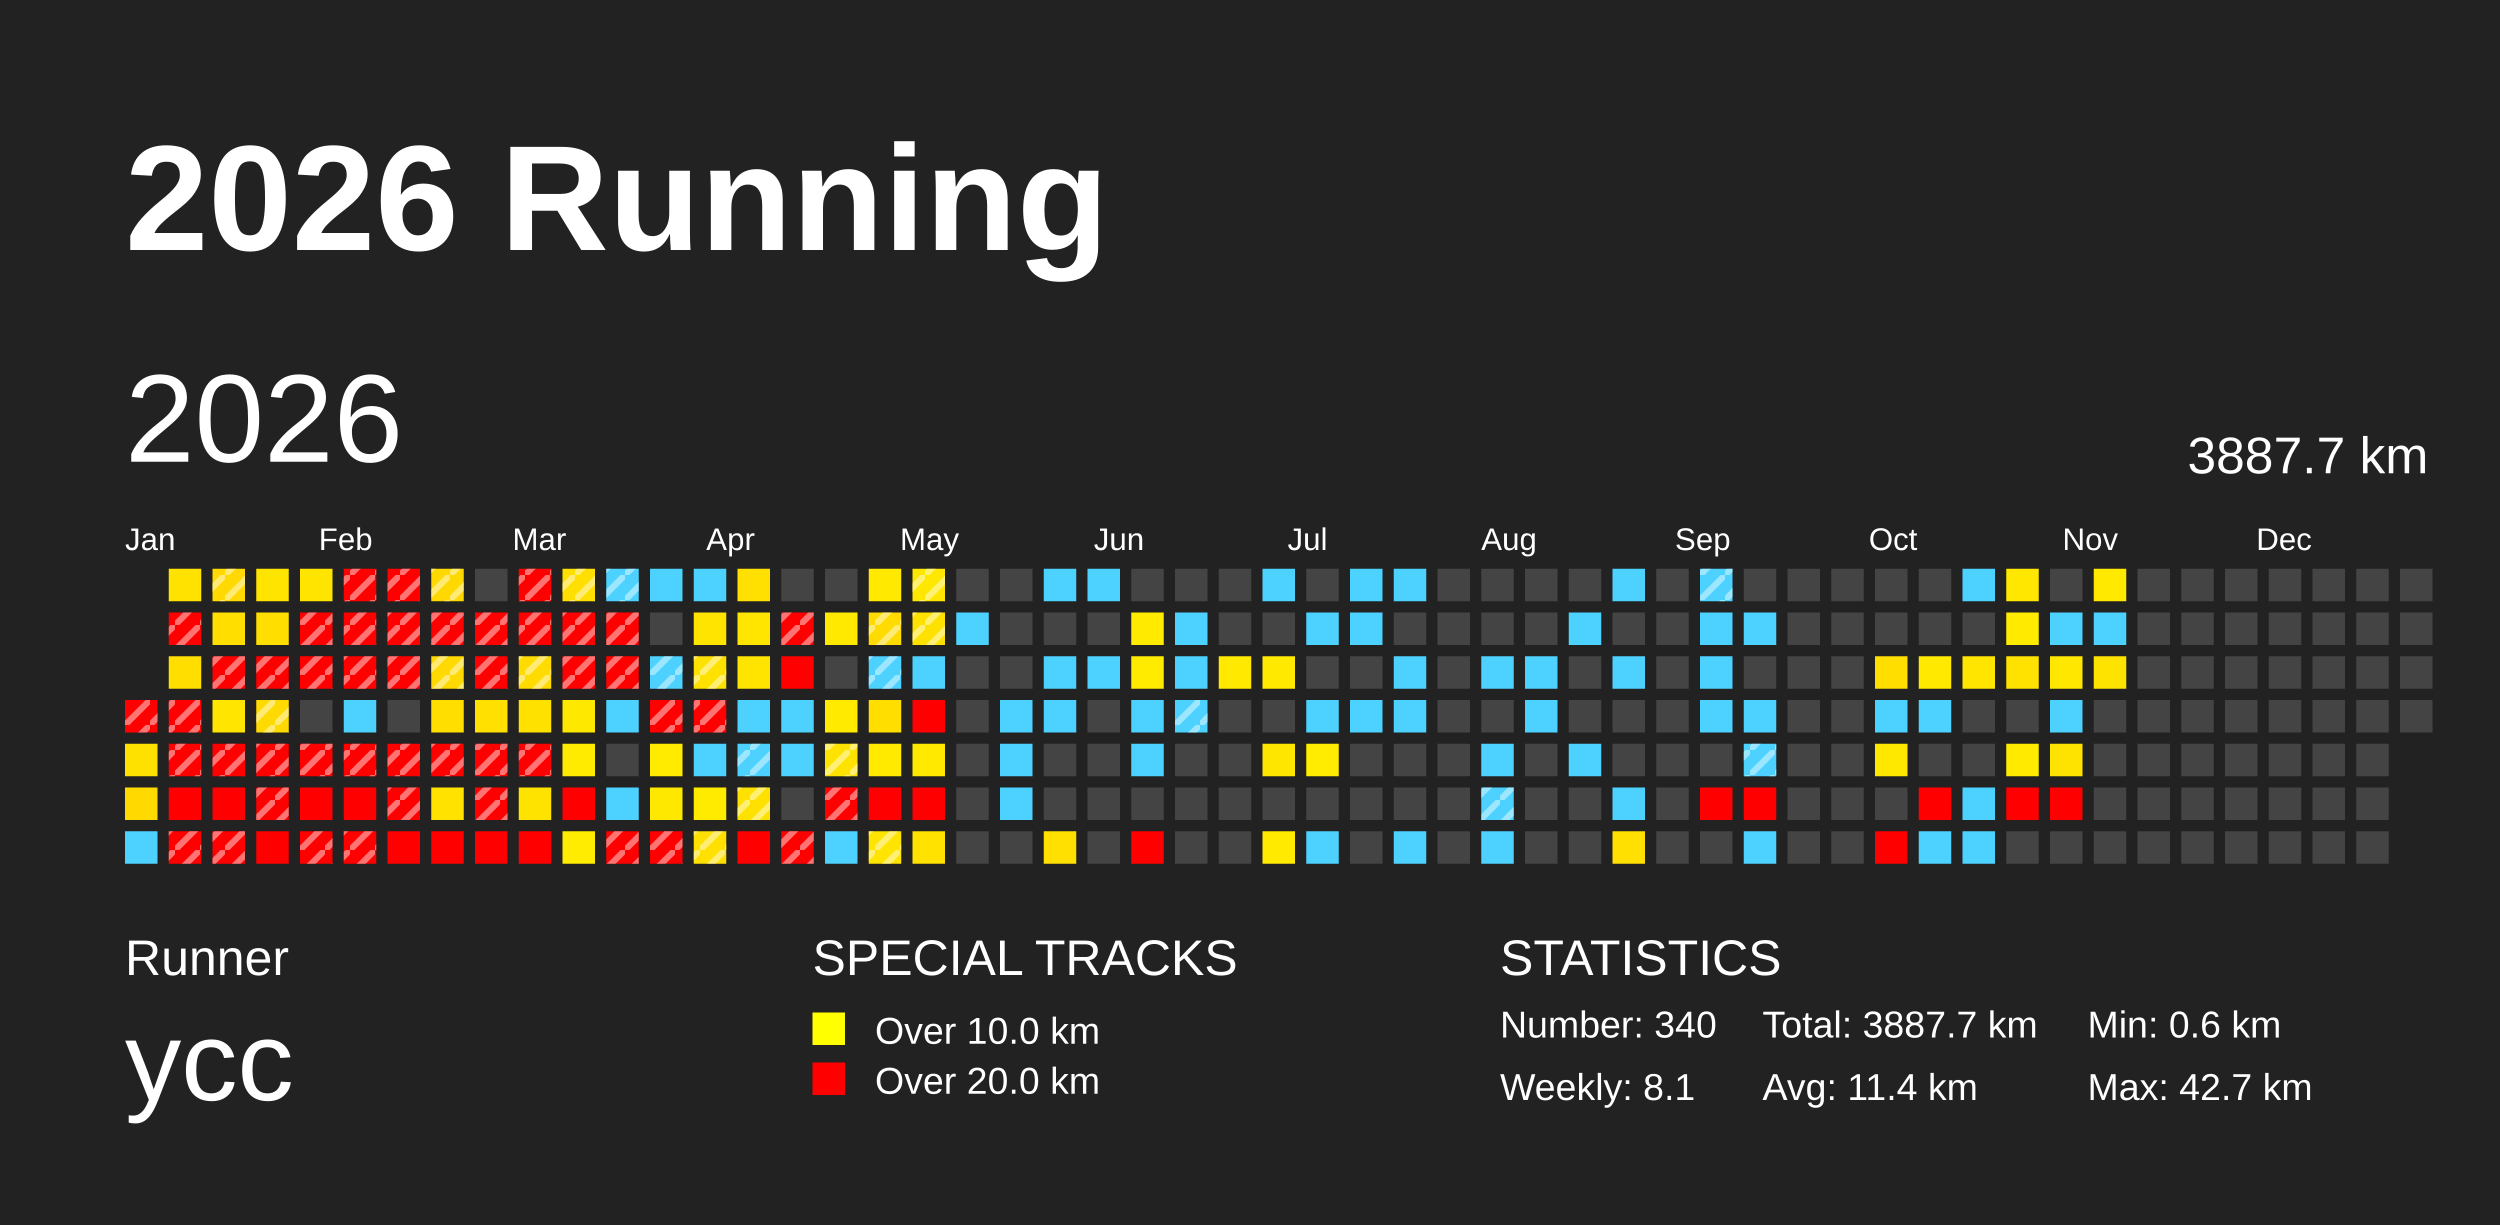
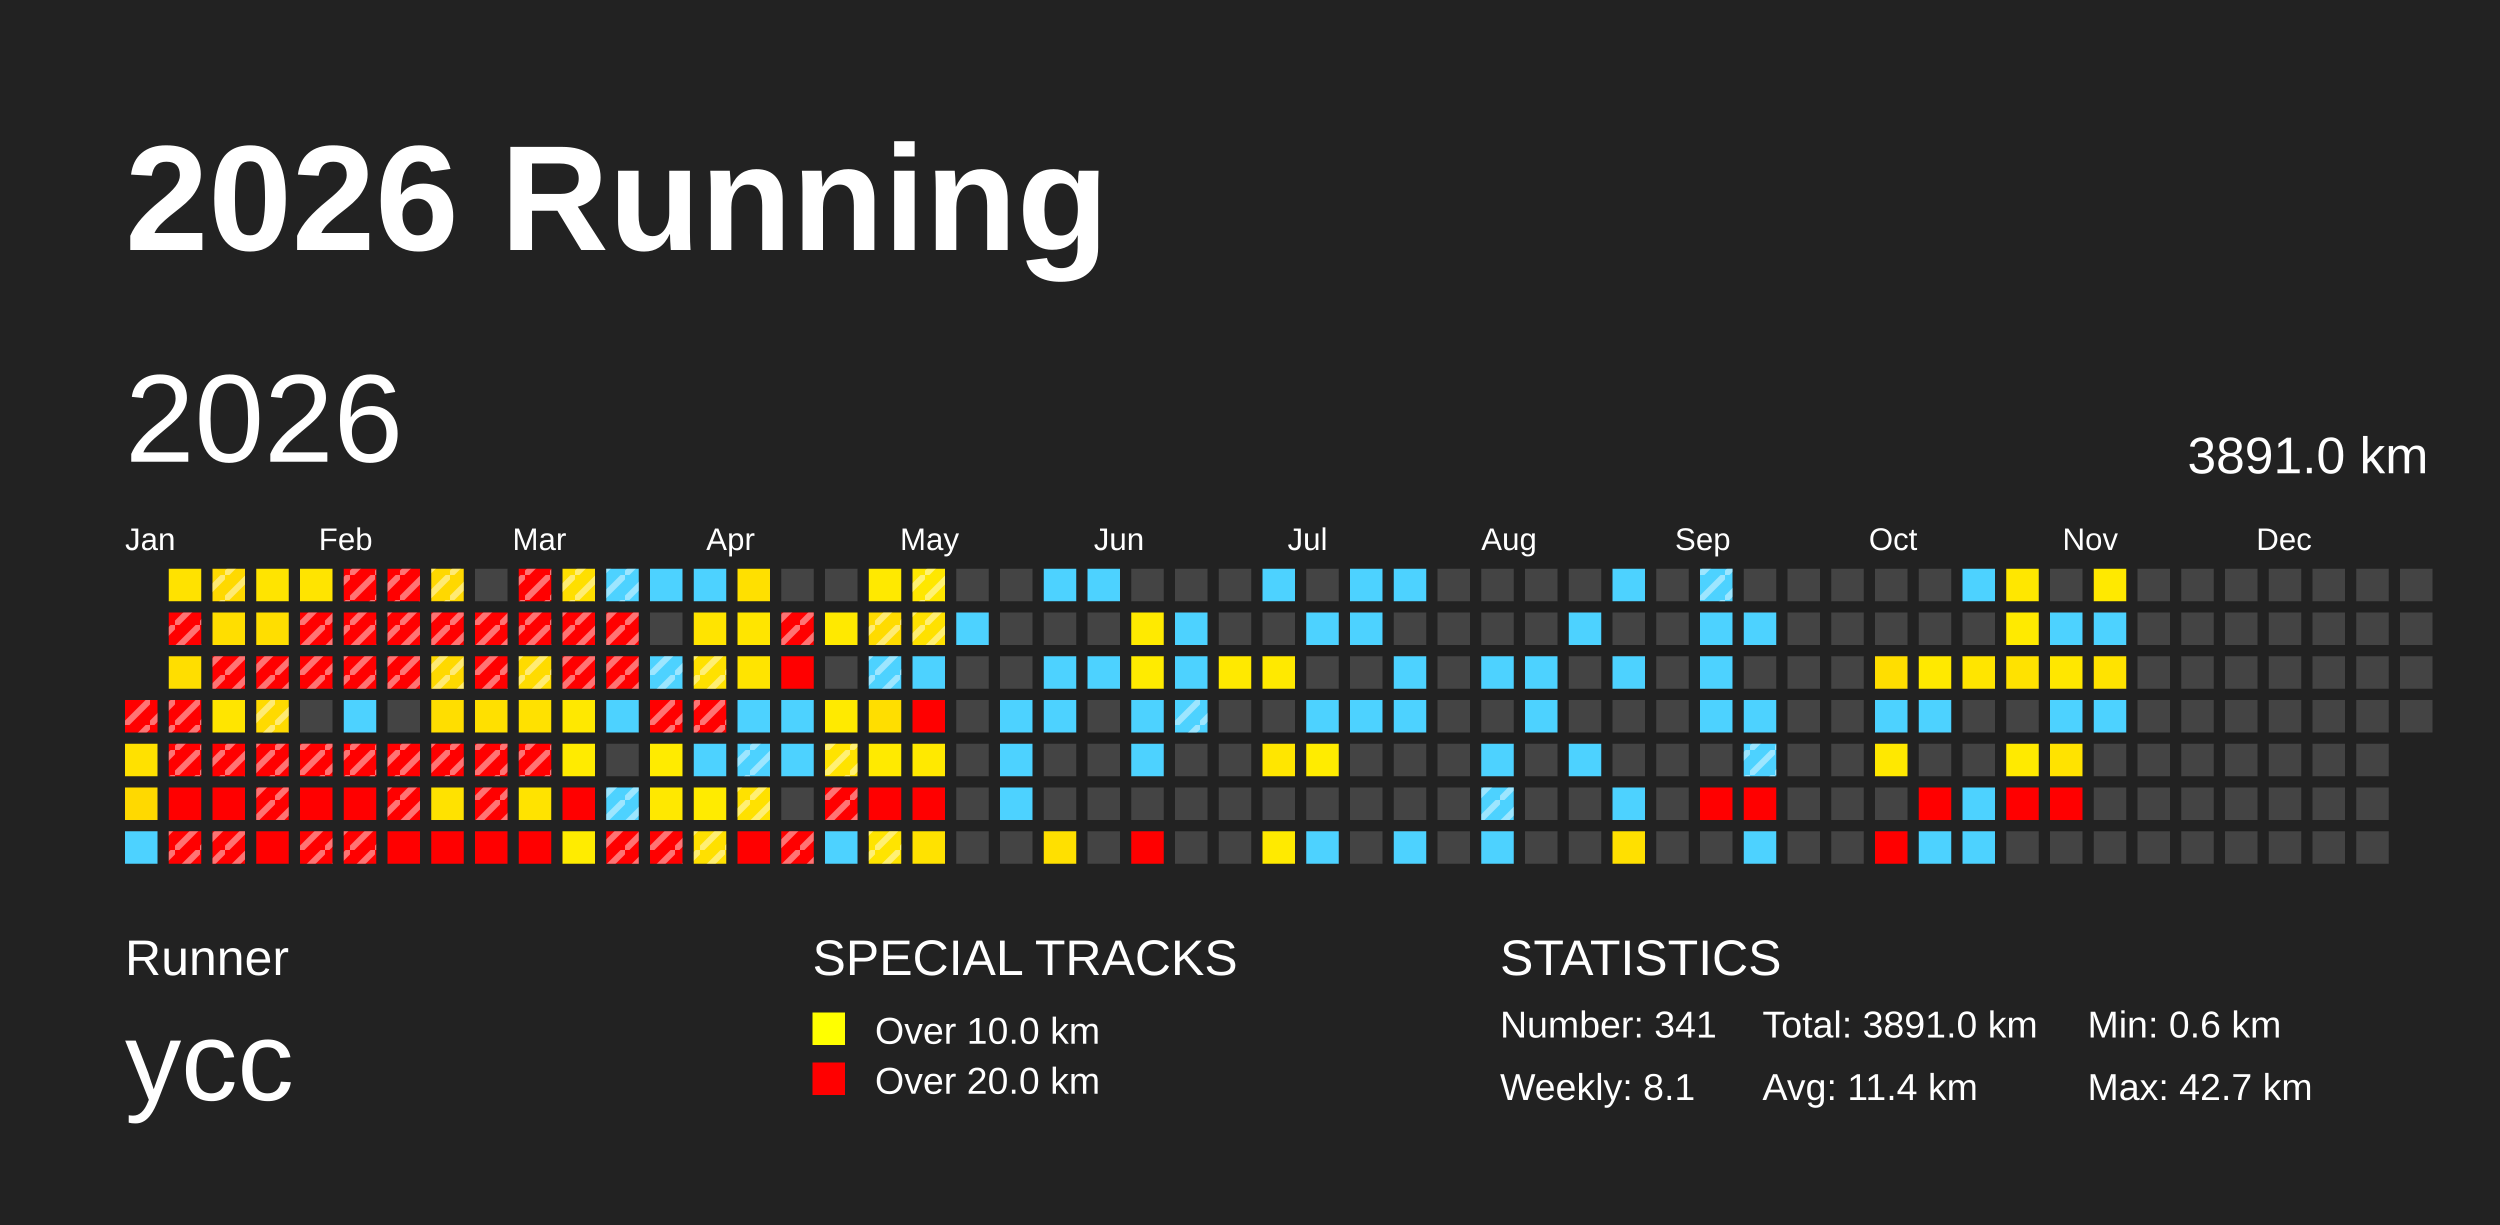
<svg xmlns="http://www.w3.org/2000/svg" baseProfile="full" height="98mm" version="1.1" viewBox="0,0,200,98" width="200mm">
  <defs>
    <pattern height="2" id="indoor-stripe" patternUnits="userSpaceOnUse" width="2">
      <line stroke="white" stroke-opacity="0.45" stroke-width="0.5" x1="0" x2="2" y1="2" y2="0" />
    </pattern>
  </defs>
  <rect fill="#222222" height="98" width="200" x="0" y="0" />
  <text fill="#FFFFFF" style="font-size:12px; font-family:Arial; font-weight:bold;" x="10" y="20">2026 Running</text>
  <text fill="#FFFFFF" style="font-size:4px; font-family:Arial" x="10" y="78">Runner</text>
  <text fill="#FFFFFF" style="font-size:9px; font-family:Arial" x="10" y="88">ycc</text>
  <text fill="#FFFFFF" style="font-size:4px; font-family:Arial" x="65" y="78">SPECIAL TRACKS</text>
  <rect fill="yellow" height="2.6" width="2.6" x="65" y="81" />
  <text fill="#FFFFFF" style="font-size:3px; font-family:Arial" x="70" y="83.5">Over 10.0 km</text>
  <rect fill="red" height="2.6" width="2.6" x="65" y="85" />
  <text fill="#FFFFFF" style="font-size:3px; font-family:Arial" x="70" y="87.5">Over 20.0 km</text>
  <text fill="#FFFFFF" style="font-size:4px; font-family:Arial" x="120" y="78">STATISTICS</text>
-   <text fill="#FFFFFF" style="font-size:3px; font-family:Arial" x="120" y="83">Number: 340</text>
+   <text fill="#FFFFFF" style="font-size:3px; font-family:Arial" x="120" y="83">Number: 341</text>
  <text fill="#FFFFFF" style="font-size:3px; font-family:Arial" x="120" y="88">Weekly: 8.1</text>
-   <text fill="#FFFFFF" style="font-size:3px; font-family:Arial" x="141" y="83">Total: 3887.7 km</text>
+   <text fill="#FFFFFF" style="font-size:3px; font-family:Arial" x="141" y="83">Total: 3891.0 km</text>
  <text fill="#FFFFFF" style="font-size:3px; font-family:Arial" x="141" y="88">Avg: 11.4 km</text>
  <text fill="#FFFFFF" style="font-size:3px; font-family:Arial" x="167" y="83">Min: 0.6 km</text>
  <text fill="#FFFFFF" style="font-size:3px; font-family:Arial" x="167" y="88">Max: 42.7 km</text>
  <text dominant-baseline="hanging" fill="#FFFFFF" style="font-size:10.0px; font-family:Arial;" x="10" y="30">2026</text>
-   <text dominant-baseline="hanging" fill="#FFFFFF" style="font-size:4.125px; font-family:Arial;" x="175" y="35">3887.7 km</text>
+   <text dominant-baseline="hanging" fill="#FFFFFF" style="font-size:4.125px; font-family:Arial;" x="175" y="35">3891.0 km</text>
  <text fill="#FFFFFF" style="font-size:2.5px; font-family:Arial" x="10.0" y="44">Jan</text>
  <text fill="#FFFFFF" style="font-size:2.5px; font-family:Arial" x="25.5" y="44">Feb</text>
  <text fill="#FFFFFF" style="font-size:2.5px; font-family:Arial" x="41.0" y="44">Mar</text>
  <text fill="#FFFFFF" style="font-size:2.5px; font-family:Arial" x="56.5" y="44">Apr</text>
  <text fill="#FFFFFF" style="font-size:2.5px; font-family:Arial" x="72.0" y="44">May</text>
  <text fill="#FFFFFF" style="font-size:2.5px; font-family:Arial" x="87.5" y="44">Jun</text>
  <text fill="#FFFFFF" style="font-size:2.5px; font-family:Arial" x="103.0" y="44">Jul</text>
  <text fill="#FFFFFF" style="font-size:2.5px; font-family:Arial" x="118.5" y="44">Aug</text>
  <text fill="#FFFFFF" style="font-size:2.5px; font-family:Arial" x="134.0" y="44">Sep</text>
  <text fill="#FFFFFF" style="font-size:2.5px; font-family:Arial" x="149.5" y="44">Oct</text>
  <text fill="#FFFFFF" style="font-size:2.5px; font-family:Arial" x="165.0" y="44">Nov</text>
  <text fill="#FFFFFF" style="font-size:2.5px; font-family:Arial" x="180.5" y="44">Dec</text>
  <rect fill="red" height="2.6" width="2.6" x="10.0" y="56.0" />
  <rect fill="url(#indoor-stripe)" height="2.6" width="2.6" x="10.0" y="56.0" />
  <rect fill="#ffe100" height="2.6" width="2.6" x="10.0" y="59.5" />
  <rect fill="#ffd900" height="2.6" width="2.6" x="10.0" y="63.0" />
  <rect fill="#4dd2ff" height="2.6" width="2.6" x="10.0" y="66.5" />
  <rect fill="#ffe200" height="2.6" width="2.6" x="13.5" y="45.5" />
  <rect fill="red" height="2.6" width="2.6" x="13.5" y="49.0" />
  <rect fill="url(#indoor-stripe)" height="2.6" width="2.6" x="13.5" y="49.0" />
  <rect fill="#ffde00" height="2.6" width="2.6" x="13.5" y="52.5" />
  <rect fill="red" height="2.6" width="2.6" x="13.5" y="56.0" />
  <rect fill="url(#indoor-stripe)" height="2.6" width="2.6" x="13.5" y="56.0" />
  <rect fill="red" height="2.6" width="2.6" x="13.5" y="59.5" />
  <rect fill="url(#indoor-stripe)" height="2.6" width="2.6" x="13.5" y="59.5" />
  <rect fill="red" height="2.6" width="2.6" x="13.5" y="63.0" />
  <rect fill="red" height="2.6" width="2.6" x="13.5" y="66.5" />
  <rect fill="url(#indoor-stripe)" height="2.6" width="2.6" x="13.5" y="66.5" />
  <rect fill="#ffd900" height="2.6" width="2.6" x="17.0" y="45.5" />
  <rect fill="url(#indoor-stripe)" height="2.6" width="2.6" x="17.0" y="45.5" />
  <rect fill="#ffde00" height="2.6" width="2.6" x="17.0" y="49.0" />
  <rect fill="red" height="2.6" width="2.6" x="17.0" y="52.5" />
  <rect fill="url(#indoor-stripe)" height="2.6" width="2.6" x="17.0" y="52.5" />
  <rect fill="#ffe500" height="2.6" width="2.6" x="17.0" y="56.0" />
  <rect fill="red" height="2.6" width="2.6" x="17.0" y="59.5" />
  <rect fill="url(#indoor-stripe)" height="2.6" width="2.6" x="17.0" y="59.5" />
  <rect fill="red" height="2.6" width="2.6" x="17.0" y="63.0" />
  <rect fill="red" height="2.6" width="2.6" x="17.0" y="66.5" />
  <rect fill="url(#indoor-stripe)" height="2.6" width="2.6" x="17.0" y="66.5" />
  <rect fill="#ffe400" height="2.6" width="2.6" x="20.5" y="45.5" />
  <rect fill="#ffde00" height="2.6" width="2.6" x="20.5" y="49.0" />
  <rect fill="red" height="2.6" width="2.6" x="20.5" y="52.5" />
  <rect fill="url(#indoor-stripe)" height="2.6" width="2.6" x="20.5" y="52.5" />
  <rect fill="#ffda00" height="2.6" width="2.6" x="20.5" y="56.0" />
  <rect fill="url(#indoor-stripe)" height="2.6" width="2.6" x="20.5" y="56.0" />
  <rect fill="red" height="2.6" width="2.6" x="20.5" y="59.5" />
  <rect fill="url(#indoor-stripe)" height="2.6" width="2.6" x="20.5" y="59.5" />
  <rect fill="red" height="2.6" width="2.6" x="20.5" y="63.0" />
  <rect fill="url(#indoor-stripe)" height="2.6" width="2.6" x="20.5" y="63.0" />
  <rect fill="red" height="2.6" width="2.6" x="20.5" y="66.5" />
  <rect fill="#ffe400" height="2.6" width="2.6" x="24.0" y="45.5" />
  <rect fill="red" height="2.6" width="2.6" x="24.0" y="49.0" />
  <rect fill="url(#indoor-stripe)" height="2.6" width="2.6" x="24.0" y="49.0" />
  <rect fill="red" height="2.6" width="2.6" x="24.0" y="52.5" />
  <rect fill="url(#indoor-stripe)" height="2.6" width="2.6" x="24.0" y="52.5" />
  <rect fill="#444444" height="2.6" width="2.6" x="24.0" y="56.0" />
  <rect fill="red" height="2.6" width="2.6" x="24.0" y="59.5" />
  <rect fill="url(#indoor-stripe)" height="2.6" width="2.6" x="24.0" y="59.5" />
  <rect fill="red" height="2.6" width="2.6" x="24.0" y="63.0" />
  <rect fill="red" height="2.6" width="2.6" x="24.0" y="66.5" />
  <rect fill="url(#indoor-stripe)" height="2.6" width="2.6" x="24.0" y="66.5" />
  <rect fill="red" height="2.6" width="2.6" x="27.5" y="45.5" />
  <rect fill="url(#indoor-stripe)" height="2.6" width="2.6" x="27.5" y="45.5" />
  <rect fill="red" height="2.6" width="2.6" x="27.5" y="49.0" />
  <rect fill="url(#indoor-stripe)" height="2.6" width="2.6" x="27.5" y="49.0" />
  <rect fill="red" height="2.6" width="2.6" x="27.5" y="52.5" />
  <rect fill="url(#indoor-stripe)" height="2.6" width="2.6" x="27.5" y="52.5" />
  <rect fill="#4dd2ff" height="2.6" width="2.6" x="27.5" y="56.0" />
  <rect fill="red" height="2.6" width="2.6" x="27.5" y="59.5" />
  <rect fill="url(#indoor-stripe)" height="2.6" width="2.6" x="27.5" y="59.5" />
  <rect fill="red" height="2.6" width="2.6" x="27.5" y="63.0" />
  <rect fill="red" height="2.6" width="2.6" x="27.5" y="66.5" />
  <rect fill="url(#indoor-stripe)" height="2.6" width="2.6" x="27.5" y="66.5" />
  <rect fill="red" height="2.6" width="2.6" x="31.0" y="45.5" />
  <rect fill="url(#indoor-stripe)" height="2.6" width="2.6" x="31.0" y="45.5" />
  <rect fill="red" height="2.6" width="2.6" x="31.0" y="49.0" />
  <rect fill="url(#indoor-stripe)" height="2.6" width="2.6" x="31.0" y="49.0" />
  <rect fill="red" height="2.6" width="2.6" x="31.0" y="52.5" />
  <rect fill="url(#indoor-stripe)" height="2.6" width="2.6" x="31.0" y="52.5" />
  <rect fill="#444444" height="2.6" width="2.6" x="31.0" y="56.0" />
  <rect fill="red" height="2.6" width="2.6" x="31.0" y="59.5" />
  <rect fill="url(#indoor-stripe)" height="2.6" width="2.6" x="31.0" y="59.5" />
  <rect fill="red" height="2.6" width="2.6" x="31.0" y="63.0" />
  <rect fill="url(#indoor-stripe)" height="2.6" width="2.6" x="31.0" y="63.0" />
  <rect fill="red" height="2.6" width="2.6" x="31.0" y="66.5" />
  <rect fill="#ffd800" height="2.6" width="2.6" x="34.5" y="45.5" />
  <rect fill="url(#indoor-stripe)" height="2.6" width="2.6" x="34.5" y="45.5" />
  <rect fill="red" height="2.6" width="2.6" x="34.5" y="49.0" />
  <rect fill="url(#indoor-stripe)" height="2.6" width="2.6" x="34.5" y="49.0" />
  <rect fill="#ffd900" height="2.6" width="2.6" x="34.5" y="52.5" />
  <rect fill="url(#indoor-stripe)" height="2.6" width="2.6" x="34.5" y="52.5" />
  <rect fill="#ffde00" height="2.6" width="2.6" x="34.5" y="56.0" />
  <rect fill="red" height="2.6" width="2.6" x="34.5" y="59.5" />
  <rect fill="url(#indoor-stripe)" height="2.6" width="2.6" x="34.5" y="59.5" />
  <rect fill="#ffe200" height="2.6" width="2.6" x="34.5" y="63.0" />
  <rect fill="red" height="2.6" width="2.6" x="34.5" y="66.5" />
  <rect fill="#444444" height="2.6" width="2.6" x="38.0" y="45.5" />
  <rect fill="red" height="2.6" width="2.6" x="38.0" y="49.0" />
  <rect fill="url(#indoor-stripe)" height="2.6" width="2.6" x="38.0" y="49.0" />
  <rect fill="red" height="2.6" width="2.6" x="38.0" y="52.5" />
  <rect fill="url(#indoor-stripe)" height="2.6" width="2.6" x="38.0" y="52.5" />
  <rect fill="#ffe000" height="2.6" width="2.6" x="38.0" y="56.0" />
  <rect fill="red" height="2.6" width="2.6" x="38.0" y="59.5" />
  <rect fill="url(#indoor-stripe)" height="2.6" width="2.6" x="38.0" y="59.5" />
  <rect fill="red" height="2.6" width="2.6" x="38.0" y="63.0" />
  <rect fill="url(#indoor-stripe)" height="2.6" width="2.6" x="38.0" y="63.0" />
  <rect fill="red" height="2.6" width="2.6" x="38.0" y="66.5" />
  <rect fill="red" height="2.6" width="2.6" x="41.5" y="45.5" />
  <rect fill="url(#indoor-stripe)" height="2.6" width="2.6" x="41.5" y="45.5" />
  <rect fill="red" height="2.6" width="2.6" x="41.5" y="49.0" />
  <rect fill="url(#indoor-stripe)" height="2.6" width="2.6" x="41.5" y="49.0" />
  <rect fill="#ffdb00" height="2.6" width="2.6" x="41.5" y="52.5" />
  <rect fill="url(#indoor-stripe)" height="2.6" width="2.6" x="41.5" y="52.5" />
  <rect fill="#ffe100" height="2.6" width="2.6" x="41.5" y="56.0" />
  <rect fill="red" height="2.6" width="2.6" x="41.5" y="59.5" />
  <rect fill="url(#indoor-stripe)" height="2.6" width="2.6" x="41.5" y="59.5" />
  <rect fill="#ffe300" height="2.6" width="2.6" x="41.5" y="63.0" />
  <rect fill="red" height="2.6" width="2.6" x="41.5" y="66.5" />
  <rect fill="#ffdf00" height="2.6" width="2.6" x="45.0" y="45.5" />
  <rect fill="url(#indoor-stripe)" height="2.6" width="2.6" x="45.0" y="45.5" />
  <rect fill="red" height="2.6" width="2.6" x="45.0" y="49.0" />
  <rect fill="url(#indoor-stripe)" height="2.6" width="2.6" x="45.0" y="49.0" />
  <rect fill="red" height="2.6" width="2.6" x="45.0" y="52.5" />
  <rect fill="url(#indoor-stripe)" height="2.6" width="2.6" x="45.0" y="52.5" />
  <rect fill="#ffe800" height="2.6" width="2.6" x="45.0" y="56.0" />
  <rect fill="#ffeb00" height="2.6" width="2.6" x="45.0" y="59.5" />
  <rect fill="red" height="2.6" width="2.6" x="45.0" y="63.0" />
  <rect fill="#ffec00" height="2.6" width="2.6" x="45.0" y="66.5" />
  <rect fill="#4dd2ff" height="2.6" width="2.6" x="48.5" y="45.5" />
  <rect fill="url(#indoor-stripe)" height="2.6" width="2.6" x="48.5" y="45.5" />
  <rect fill="red" height="2.6" width="2.6" x="48.5" y="49.0" />
  <rect fill="url(#indoor-stripe)" height="2.6" width="2.6" x="48.5" y="49.0" />
  <rect fill="red" height="2.6" width="2.6" x="48.5" y="52.5" />
  <rect fill="url(#indoor-stripe)" height="2.6" width="2.6" x="48.5" y="52.5" />
  <rect fill="#4dd2ff" height="2.6" width="2.6" x="48.5" y="56.0" />
  <rect fill="#444444" height="2.6" width="2.6" x="48.5" y="59.5" />
  <rect fill="#4dd2ff" height="2.6" width="2.6" x="48.5" y="63.0" />
+   <rect fill="url(#indoor-stripe)" height="2.6" width="2.6" x="48.5" y="63.0" />
  <rect fill="red" height="2.6" width="2.6" x="48.5" y="66.5" />
  <rect fill="url(#indoor-stripe)" height="2.6" width="2.6" x="48.5" y="66.5" />
  <rect fill="#4dd2ff" height="2.6" width="2.6" x="52.0" y="45.5" />
  <rect fill="#444444" height="2.6" width="2.6" x="52.0" y="49.0" />
  <rect fill="#4dd2ff" height="2.6" width="2.6" x="52.0" y="52.5" />
  <rect fill="url(#indoor-stripe)" height="2.6" width="2.6" x="52.0" y="52.5" />
  <rect fill="red" height="2.6" width="2.6" x="52.0" y="56.0" />
  <rect fill="url(#indoor-stripe)" height="2.6" width="2.6" x="52.0" y="56.0" />
  <rect fill="#ffeb00" height="2.6" width="2.6" x="52.0" y="59.5" />
  <rect fill="#ffe800" height="2.6" width="2.6" x="52.0" y="63.0" />
  <rect fill="red" height="2.6" width="2.6" x="52.0" y="66.5" />
  <rect fill="url(#indoor-stripe)" height="2.6" width="2.6" x="52.0" y="66.5" />
  <rect fill="#4dd2ff" height="2.6" width="2.6" x="55.5" y="45.5" />
  <rect fill="#ffe400" height="2.6" width="2.6" x="55.5" y="49.0" />
  <rect fill="#ffe100" height="2.6" width="2.6" x="55.5" y="52.5" />
  <rect fill="url(#indoor-stripe)" height="2.6" width="2.6" x="55.5" y="52.5" />
  <rect fill="red" height="2.6" width="2.6" x="55.5" y="56.0" />
  <rect fill="url(#indoor-stripe)" height="2.6" width="2.6" x="55.5" y="56.0" />
  <rect fill="#4dd2ff" height="2.6" width="2.6" x="55.5" y="59.5" />
  <rect fill="#ffeb00" height="2.6" width="2.6" x="55.5" y="63.0" />
  <rect fill="#ffe000" height="2.6" width="2.6" x="55.5" y="66.5" />
  <rect fill="url(#indoor-stripe)" height="2.6" width="2.6" x="55.5" y="66.5" />
  <rect fill="#ffe000" height="2.6" width="2.6" x="59.0" y="45.5" />
  <rect fill="#ffe500" height="2.6" width="2.6" x="59.0" y="49.0" />
  <rect fill="#ffe400" height="2.6" width="2.6" x="59.0" y="52.5" />
  <rect fill="#4dd2ff" height="2.6" width="2.6" x="59.0" y="56.0" />
  <rect fill="#4dd2ff" height="2.6" width="2.6" x="59.0" y="59.5" />
  <rect fill="url(#indoor-stripe)" height="2.6" width="2.6" x="59.0" y="59.5" />
  <rect fill="#ffe100" height="2.6" width="2.6" x="59.0" y="63.0" />
  <rect fill="url(#indoor-stripe)" height="2.6" width="2.6" x="59.0" y="63.0" />
  <rect fill="red" height="2.6" width="2.6" x="59.0" y="66.5" />
  <rect fill="#444444" height="2.6" width="2.6" x="62.5" y="45.5" />
  <rect fill="red" height="2.6" width="2.6" x="62.5" y="49.0" />
  <rect fill="url(#indoor-stripe)" height="2.6" width="2.6" x="62.5" y="49.0" />
  <rect fill="red" height="2.6" width="2.6" x="62.5" y="52.5" />
  <rect fill="#4dd2ff" height="2.6" width="2.6" x="62.5" y="56.0" />
  <rect fill="#4dd2ff" height="2.6" width="2.6" x="62.5" y="59.5" />
  <rect fill="#444444" height="2.6" width="2.6" x="62.5" y="63.0" />
  <rect fill="red" height="2.6" width="2.6" x="62.5" y="66.5" />
  <rect fill="url(#indoor-stripe)" height="2.6" width="2.6" x="62.5" y="66.5" />
  <rect fill="#444444" height="2.6" width="2.6" x="66.0" y="45.5" />
  <rect fill="#ffe900" height="2.6" width="2.6" x="66.0" y="49.0" />
  <rect fill="#444444" height="2.6" width="2.6" x="66.0" y="52.5" />
  <rect fill="#ffea00" height="2.6" width="2.6" x="66.0" y="56.0" />
  <rect fill="#ffe300" height="2.6" width="2.6" x="66.0" y="59.5" />
  <rect fill="url(#indoor-stripe)" height="2.6" width="2.6" x="66.0" y="59.5" />
  <rect fill="red" height="2.6" width="2.6" x="66.0" y="63.0" />
  <rect fill="url(#indoor-stripe)" height="2.6" width="2.6" x="66.0" y="63.0" />
  <rect fill="#4dd2ff" height="2.6" width="2.6" x="66.0" y="66.5" />
  <rect fill="#ffe900" height="2.6" width="2.6" x="69.5" y="45.5" />
  <rect fill="#ffdb00" height="2.6" width="2.6" x="69.5" y="49.0" />
  <rect fill="url(#indoor-stripe)" height="2.6" width="2.6" x="69.5" y="49.0" />
  <rect fill="#4dd2ff" height="2.6" width="2.6" x="69.5" y="52.5" />
  <rect fill="url(#indoor-stripe)" height="2.6" width="2.6" x="69.5" y="52.5" />
  <rect fill="#ffde00" height="2.6" width="2.6" x="69.5" y="56.0" />
  <rect fill="#ffea00" height="2.6" width="2.6" x="69.5" y="59.5" />
  <rect fill="red" height="2.6" width="2.6" x="69.5" y="63.0" />
  <rect fill="#ffe400" height="2.6" width="2.6" x="69.5" y="66.5" />
  <rect fill="url(#indoor-stripe)" height="2.6" width="2.6" x="69.5" y="66.5" />
  <rect fill="#ffe700" height="2.6" width="2.6" x="73.0" y="45.5" />
  <rect fill="url(#indoor-stripe)" height="2.6" width="2.6" x="73.0" y="45.5" />
  <rect fill="#ffe100" height="2.6" width="2.6" x="73.0" y="49.0" />
  <rect fill="url(#indoor-stripe)" height="2.6" width="2.6" x="73.0" y="49.0" />
  <rect fill="#4dd2ff" height="2.6" width="2.6" x="73.0" y="52.5" />
  <rect fill="red" height="2.6" width="2.6" x="73.0" y="56.0" />
  <rect fill="#ffe900" height="2.6" width="2.6" x="73.0" y="59.5" />
  <rect fill="red" height="2.6" width="2.6" x="73.0" y="63.0" />
  <rect fill="#ffe200" height="2.6" width="2.6" x="73.0" y="66.5" />
  <rect fill="#444444" height="2.6" width="2.6" x="76.5" y="45.5" />
  <rect fill="#4dd2ff" height="2.6" width="2.6" x="76.5" y="49.0" />
  <rect fill="#444444" height="2.6" width="2.6" x="76.5" y="52.5" />
  <rect fill="#444444" height="2.6" width="2.6" x="76.5" y="56.0" />
  <rect fill="#444444" height="2.6" width="2.6" x="76.5" y="59.5" />
  <rect fill="#444444" height="2.6" width="2.6" x="76.5" y="63.0" />
  <rect fill="#444444" height="2.6" width="2.6" x="76.5" y="66.5" />
  <rect fill="#444444" height="2.6" width="2.6" x="80.0" y="45.5" />
  <rect fill="#444444" height="2.6" width="2.6" x="80.0" y="49.0" />
  <rect fill="#444444" height="2.6" width="2.6" x="80.0" y="52.5" />
  <rect fill="#4dd2ff" height="2.6" width="2.6" x="80.0" y="56.0" />
  <rect fill="#4dd2ff" height="2.6" width="2.6" x="80.0" y="59.5" />
  <rect fill="#4dd2ff" height="2.6" width="2.6" x="80.0" y="63.0" />
  <rect fill="#444444" height="2.6" width="2.6" x="80.0" y="66.5" />
  <rect fill="#4dd2ff" height="2.6" width="2.6" x="83.5" y="45.5" />
  <rect fill="#444444" height="2.6" width="2.6" x="83.5" y="49.0" />
  <rect fill="#4dd2ff" height="2.6" width="2.6" x="83.5" y="52.5" />
  <rect fill="#4dd2ff" height="2.6" width="2.6" x="83.5" y="56.0" />
  <rect fill="#444444" height="2.6" width="2.6" x="83.5" y="59.5" />
  <rect fill="#444444" height="2.6" width="2.6" x="83.5" y="63.0" />
  <rect fill="#ffe000" height="2.6" width="2.6" x="83.5" y="66.5" />
  <rect fill="#4dd2ff" height="2.6" width="2.6" x="87.0" y="45.5" />
  <rect fill="#444444" height="2.6" width="2.6" x="87.0" y="49.0" />
  <rect fill="#4dd2ff" height="2.6" width="2.6" x="87.0" y="52.5" />
  <rect fill="#444444" height="2.6" width="2.6" x="87.0" y="56.0" />
  <rect fill="#444444" height="2.6" width="2.6" x="87.0" y="59.5" />
  <rect fill="#444444" height="2.6" width="2.6" x="87.0" y="63.0" />
  <rect fill="#444444" height="2.6" width="2.6" x="87.0" y="66.5" />
  <rect fill="#444444" height="2.6" width="2.6" x="90.5" y="45.5" />
  <rect fill="#ffea00" height="2.6" width="2.6" x="90.5" y="49.0" />
  <rect fill="#ffeb00" height="2.6" width="2.6" x="90.5" y="52.5" />
  <rect fill="#4dd2ff" height="2.6" width="2.6" x="90.5" y="56.0" />
  <rect fill="#4dd2ff" height="2.6" width="2.6" x="90.5" y="59.5" />
  <rect fill="#444444" height="2.6" width="2.6" x="90.5" y="63.0" />
  <rect fill="red" height="2.6" width="2.6" x="90.5" y="66.5" />
  <rect fill="#444444" height="2.6" width="2.6" x="94.0" y="45.5" />
  <rect fill="#4dd2ff" height="2.6" width="2.6" x="94.0" y="49.0" />
  <rect fill="#4dd2ff" height="2.6" width="2.6" x="94.0" y="52.5" />
  <rect fill="#4dd2ff" height="2.6" width="2.6" x="94.0" y="56.0" />
  <rect fill="url(#indoor-stripe)" height="2.6" width="2.6" x="94.0" y="56.0" />
  <rect fill="#444444" height="2.6" width="2.6" x="94.0" y="59.5" />
  <rect fill="#444444" height="2.6" width="2.6" x="94.0" y="63.0" />
  <rect fill="#444444" height="2.6" width="2.6" x="94.0" y="66.5" />
  <rect fill="#444444" height="2.6" width="2.6" x="97.5" y="45.5" />
  <rect fill="#444444" height="2.6" width="2.6" x="97.5" y="49.0" />
  <rect fill="#ffe900" height="2.6" width="2.6" x="97.5" y="52.5" />
  <rect fill="#444444" height="2.6" width="2.6" x="97.5" y="56.0" />
  <rect fill="#444444" height="2.6" width="2.6" x="97.5" y="59.5" />
  <rect fill="#444444" height="2.6" width="2.6" x="97.5" y="63.0" />
  <rect fill="#444444" height="2.6" width="2.6" x="97.5" y="66.5" />
  <rect fill="#4dd2ff" height="2.6" width="2.6" x="101.0" y="45.5" />
  <rect fill="#444444" height="2.6" width="2.6" x="101.0" y="49.0" />
  <rect fill="#ffe900" height="2.6" width="2.6" x="101.0" y="52.5" />
  <rect fill="#444444" height="2.6" width="2.6" x="101.0" y="56.0" />
  <rect fill="#ffe600" height="2.6" width="2.6" x="101.0" y="59.5" />
  <rect fill="#444444" height="2.6" width="2.6" x="101.0" y="63.0" />
  <rect fill="#ffea00" height="2.6" width="2.6" x="101.0" y="66.5" />
  <rect fill="#444444" height="2.6" width="2.6" x="104.5" y="45.5" />
  <rect fill="#4dd2ff" height="2.6" width="2.6" x="104.5" y="49.0" />
  <rect fill="#444444" height="2.6" width="2.6" x="104.5" y="52.5" />
  <rect fill="#4dd2ff" height="2.6" width="2.6" x="104.5" y="56.0" />
  <rect fill="#ffec00" height="2.6" width="2.6" x="104.5" y="59.5" />
  <rect fill="#444444" height="2.6" width="2.6" x="104.5" y="63.0" />
  <rect fill="#4dd2ff" height="2.6" width="2.6" x="104.5" y="66.5" />
  <rect fill="#4dd2ff" height="2.6" width="2.6" x="108.0" y="45.5" />
  <rect fill="#4dd2ff" height="2.6" width="2.6" x="108.0" y="49.0" />
  <rect fill="#444444" height="2.6" width="2.6" x="108.0" y="52.5" />
  <rect fill="#4dd2ff" height="2.6" width="2.6" x="108.0" y="56.0" />
  <rect fill="#444444" height="2.6" width="2.6" x="108.0" y="59.5" />
  <rect fill="#444444" height="2.6" width="2.6" x="108.0" y="63.0" />
  <rect fill="#444444" height="2.6" width="2.6" x="108.0" y="66.5" />
  <rect fill="#4dd2ff" height="2.6" width="2.6" x="111.5" y="45.5" />
  <rect fill="#444444" height="2.6" width="2.6" x="111.5" y="49.0" />
  <rect fill="#4dd2ff" height="2.6" width="2.6" x="111.5" y="52.5" />
  <rect fill="#4dd2ff" height="2.6" width="2.6" x="111.5" y="56.0" />
  <rect fill="#444444" height="2.6" width="2.6" x="111.5" y="59.5" />
  <rect fill="#444444" height="2.6" width="2.6" x="111.5" y="63.0" />
  <rect fill="#4dd2ff" height="2.6" width="2.6" x="111.5" y="66.5" />
  <rect fill="#444444" height="2.6" width="2.6" x="115.0" y="45.5" />
  <rect fill="#444444" height="2.6" width="2.6" x="115.0" y="49.0" />
  <rect fill="#444444" height="2.6" width="2.6" x="115.0" y="52.5" />
  <rect fill="#444444" height="2.6" width="2.6" x="115.0" y="56.0" />
  <rect fill="#444444" height="2.6" width="2.6" x="115.0" y="59.5" />
  <rect fill="#444444" height="2.6" width="2.6" x="115.0" y="63.0" />
  <rect fill="#444444" height="2.6" width="2.6" x="115.0" y="66.5" />
  <rect fill="#444444" height="2.6" width="2.6" x="118.5" y="45.5" />
  <rect fill="#444444" height="2.6" width="2.6" x="118.5" y="49.0" />
  <rect fill="#4dd2ff" height="2.6" width="2.6" x="118.5" y="52.5" />
  <rect fill="#444444" height="2.6" width="2.6" x="118.5" y="56.0" />
  <rect fill="#4dd2ff" height="2.6" width="2.6" x="118.5" y="59.5" />
  <rect fill="#4dd2ff" height="2.6" width="2.6" x="118.5" y="63.0" />
  <rect fill="url(#indoor-stripe)" height="2.6" width="2.6" x="118.5" y="63.0" />
  <rect fill="#4dd2ff" height="2.6" width="2.6" x="118.5" y="66.5" />
  <rect fill="#444444" height="2.6" width="2.6" x="122.0" y="45.5" />
  <rect fill="#444444" height="2.6" width="2.6" x="122.0" y="49.0" />
  <rect fill="#4dd2ff" height="2.6" width="2.6" x="122.0" y="52.5" />
  <rect fill="#4dd2ff" height="2.6" width="2.6" x="122.0" y="56.0" />
  <rect fill="#444444" height="2.6" width="2.6" x="122.0" y="59.5" />
  <rect fill="#444444" height="2.6" width="2.6" x="122.0" y="63.0" />
  <rect fill="#444444" height="2.6" width="2.6" x="122.0" y="66.5" />
  <rect fill="#444444" height="2.6" width="2.6" x="125.5" y="45.5" />
  <rect fill="#4dd2ff" height="2.6" width="2.6" x="125.5" y="49.0" />
  <rect fill="#444444" height="2.6" width="2.6" x="125.5" y="52.5" />
  <rect fill="#444444" height="2.6" width="2.6" x="125.5" y="56.0" />
  <rect fill="#4dd2ff" height="2.6" width="2.6" x="125.5" y="59.5" />
  <rect fill="#444444" height="2.6" width="2.6" x="125.5" y="63.0" />
  <rect fill="#444444" height="2.6" width="2.6" x="125.5" y="66.5" />
  <rect fill="#4dd2ff" height="2.6" width="2.6" x="129.0" y="45.5" />
  <rect fill="#444444" height="2.6" width="2.6" x="129.0" y="49.0" />
  <rect fill="#4dd2ff" height="2.6" width="2.6" x="129.0" y="52.5" />
  <rect fill="#444444" height="2.6" width="2.6" x="129.0" y="56.0" />
  <rect fill="#444444" height="2.6" width="2.6" x="129.0" y="59.5" />
  <rect fill="#4dd2ff" height="2.6" width="2.6" x="129.0" y="63.0" />
  <rect fill="#ffe000" height="2.6" width="2.6" x="129.0" y="66.5" />
  <rect fill="#444444" height="2.6" width="2.6" x="132.5" y="45.5" />
  <rect fill="#444444" height="2.6" width="2.6" x="132.5" y="49.0" />
  <rect fill="#444444" height="2.6" width="2.6" x="132.5" y="52.5" />
  <rect fill="#444444" height="2.6" width="2.6" x="132.5" y="56.0" />
  <rect fill="#444444" height="2.6" width="2.6" x="132.5" y="59.5" />
  <rect fill="#444444" height="2.6" width="2.6" x="132.5" y="63.0" />
  <rect fill="#444444" height="2.6" width="2.6" x="132.5" y="66.5" />
  <rect fill="#4dd2ff" height="2.6" width="2.6" x="136.0" y="45.5" />
  <rect fill="url(#indoor-stripe)" height="2.6" width="2.6" x="136.0" y="45.5" />
  <rect fill="#4dd2ff" height="2.6" width="2.6" x="136.0" y="49.0" />
  <rect fill="#4dd2ff" height="2.6" width="2.6" x="136.0" y="52.5" />
  <rect fill="#4dd2ff" height="2.6" width="2.6" x="136.0" y="56.0" />
  <rect fill="#444444" height="2.6" width="2.6" x="136.0" y="59.5" />
  <rect fill="red" height="2.6" width="2.6" x="136.0" y="63.0" />
  <rect fill="#444444" height="2.6" width="2.6" x="136.0" y="66.5" />
  <rect fill="#444444" height="2.6" width="2.6" x="139.5" y="45.5" />
  <rect fill="#4dd2ff" height="2.6" width="2.6" x="139.5" y="49.0" />
  <rect fill="#444444" height="2.6" width="2.6" x="139.5" y="52.5" />
  <rect fill="#4dd2ff" height="2.6" width="2.6" x="139.5" y="56.0" />
  <rect fill="#4dd2ff" height="2.6" width="2.6" x="139.5" y="59.5" />
  <rect fill="url(#indoor-stripe)" height="2.6" width="2.6" x="139.5" y="59.5" />
  <rect fill="red" height="2.6" width="2.6" x="139.5" y="63.0" />
  <rect fill="#4dd2ff" height="2.6" width="2.6" x="139.5" y="66.5" />
  <rect fill="#444444" height="2.6" width="2.6" x="143.0" y="45.5" />
  <rect fill="#444444" height="2.6" width="2.6" x="143.0" y="49.0" />
  <rect fill="#444444" height="2.6" width="2.6" x="143.0" y="52.5" />
  <rect fill="#444444" height="2.6" width="2.6" x="143.0" y="56.0" />
  <rect fill="#444444" height="2.6" width="2.6" x="143.0" y="59.5" />
  <rect fill="#444444" height="2.6" width="2.6" x="143.0" y="63.0" />
  <rect fill="#444444" height="2.6" width="2.6" x="143.0" y="66.5" />
  <rect fill="#444444" height="2.6" width="2.6" x="146.5" y="45.5" />
  <rect fill="#444444" height="2.6" width="2.6" x="146.5" y="49.0" />
  <rect fill="#444444" height="2.6" width="2.6" x="146.5" y="52.5" />
  <rect fill="#444444" height="2.6" width="2.6" x="146.5" y="56.0" />
  <rect fill="#444444" height="2.6" width="2.6" x="146.5" y="59.5" />
  <rect fill="#444444" height="2.6" width="2.6" x="146.5" y="63.0" />
  <rect fill="#444444" height="2.6" width="2.6" x="146.5" y="66.5" />
  <rect fill="#444444" height="2.6" width="2.6" x="150.0" y="45.5" />
  <rect fill="#444444" height="2.6" width="2.6" x="150.0" y="49.0" />
  <rect fill="#ffde00" height="2.6" width="2.6" x="150.0" y="52.5" />
  <rect fill="#4dd2ff" height="2.6" width="2.6" x="150.0" y="56.0" />
  <rect fill="#ffe800" height="2.6" width="2.6" x="150.0" y="59.5" />
  <rect fill="#444444" height="2.6" width="2.6" x="150.0" y="63.0" />
  <rect fill="red" height="2.6" width="2.6" x="150.0" y="66.5" />
  <rect fill="#444444" height="2.6" width="2.6" x="153.5" y="45.5" />
  <rect fill="#444444" height="2.6" width="2.6" x="153.5" y="49.0" />
  <rect fill="#ffe900" height="2.6" width="2.6" x="153.5" y="52.5" />
  <rect fill="#4dd2ff" height="2.6" width="2.6" x="153.5" y="56.0" />
  <rect fill="#444444" height="2.6" width="2.6" x="153.5" y="59.5" />
  <rect fill="red" height="2.6" width="2.6" x="153.5" y="63.0" />
  <rect fill="#4dd2ff" height="2.6" width="2.6" x="153.5" y="66.5" />
  <rect fill="#4dd2ff" height="2.6" width="2.6" x="157.0" y="45.5" />
  <rect fill="#444444" height="2.6" width="2.6" x="157.0" y="49.0" />
  <rect fill="#ffe500" height="2.6" width="2.6" x="157.0" y="52.5" />
  <rect fill="#444444" height="2.6" width="2.6" x="157.0" y="56.0" />
  <rect fill="#444444" height="2.6" width="2.6" x="157.0" y="59.5" />
  <rect fill="#4dd2ff" height="2.6" width="2.6" x="157.0" y="63.0" />
  <rect fill="#4dd2ff" height="2.6" width="2.6" x="157.0" y="66.5" />
  <rect fill="#ffe700" height="2.6" width="2.6" x="160.5" y="45.5" />
  <rect fill="#ffea00" height="2.6" width="2.6" x="160.5" y="49.0" />
  <rect fill="#ffe200" height="2.6" width="2.6" x="160.5" y="52.5" />
  <rect fill="#444444" height="2.6" width="2.6" x="160.5" y="56.0" />
  <rect fill="#ffea00" height="2.6" width="2.6" x="160.5" y="59.5" />
  <rect fill="red" height="2.6" width="2.6" x="160.5" y="63.0" />
  <rect fill="#444444" height="2.6" width="2.6" x="160.5" y="66.5" />
  <rect fill="#444444" height="2.6" width="2.6" x="164.0" y="45.5" />
  <rect fill="#4dd2ff" height="2.6" width="2.6" x="164.0" y="49.0" />
  <rect fill="#ffe700" height="2.6" width="2.6" x="164.0" y="52.5" />
  <rect fill="#4dd2ff" height="2.6" width="2.6" x="164.0" y="56.0" />
  <rect fill="#ffe300" height="2.6" width="2.6" x="164.0" y="59.5" />
  <rect fill="red" height="2.6" width="2.6" x="164.0" y="63.0" />
  <rect fill="#444444" height="2.6" width="2.6" x="164.0" y="66.5" />
  <rect fill="#ffe900" height="2.6" width="2.6" x="167.5" y="45.5" />
  <rect fill="#4dd2ff" height="2.6" width="2.6" x="167.5" y="49.0" />
  <rect fill="#ffe300" height="2.6" width="2.6" x="167.5" y="52.5" />
-   <rect fill="#444444" height="2.6" width="2.6" x="167.5" y="56.0" />
+   <rect fill="#4dd2ff" height="2.6" width="2.6" x="167.5" y="56.0" />
  <rect fill="#444444" height="2.6" width="2.6" x="167.5" y="59.5" />
  <rect fill="#444444" height="2.6" width="2.6" x="167.5" y="63.0" />
  <rect fill="#444444" height="2.6" width="2.6" x="167.5" y="66.5" />
  <rect fill="#444444" height="2.6" width="2.6" x="171.0" y="45.5" />
  <rect fill="#444444" height="2.6" width="2.6" x="171.0" y="49.0" />
  <rect fill="#444444" height="2.6" width="2.6" x="171.0" y="52.5" />
  <rect fill="#444444" height="2.6" width="2.6" x="171.0" y="56.0" />
  <rect fill="#444444" height="2.6" width="2.6" x="171.0" y="59.5" />
  <rect fill="#444444" height="2.6" width="2.6" x="171.0" y="63.0" />
  <rect fill="#444444" height="2.6" width="2.6" x="171.0" y="66.5" />
  <rect fill="#444444" height="2.6" width="2.6" x="174.5" y="45.5" />
  <rect fill="#444444" height="2.6" width="2.6" x="174.5" y="49.0" />
  <rect fill="#444444" height="2.6" width="2.6" x="174.5" y="52.5" />
  <rect fill="#444444" height="2.6" width="2.6" x="174.5" y="56.0" />
  <rect fill="#444444" height="2.6" width="2.6" x="174.5" y="59.5" />
  <rect fill="#444444" height="2.6" width="2.6" x="174.5" y="63.0" />
  <rect fill="#444444" height="2.6" width="2.6" x="174.5" y="66.5" />
  <rect fill="#444444" height="2.6" width="2.6" x="178.0" y="45.5" />
  <rect fill="#444444" height="2.6" width="2.6" x="178.0" y="49.0" />
  <rect fill="#444444" height="2.6" width="2.6" x="178.0" y="52.5" />
  <rect fill="#444444" height="2.6" width="2.6" x="178.0" y="56.0" />
  <rect fill="#444444" height="2.6" width="2.6" x="178.0" y="59.5" />
  <rect fill="#444444" height="2.6" width="2.6" x="178.0" y="63.0" />
  <rect fill="#444444" height="2.6" width="2.6" x="178.0" y="66.5" />
  <rect fill="#444444" height="2.6" width="2.6" x="181.5" y="45.5" />
  <rect fill="#444444" height="2.6" width="2.6" x="181.5" y="49.0" />
  <rect fill="#444444" height="2.6" width="2.6" x="181.5" y="52.5" />
  <rect fill="#444444" height="2.6" width="2.6" x="181.5" y="56.0" />
  <rect fill="#444444" height="2.6" width="2.6" x="181.5" y="59.5" />
  <rect fill="#444444" height="2.6" width="2.6" x="181.5" y="63.0" />
  <rect fill="#444444" height="2.6" width="2.6" x="181.5" y="66.5" />
  <rect fill="#444444" height="2.6" width="2.6" x="185.0" y="45.5" />
  <rect fill="#444444" height="2.6" width="2.6" x="185.0" y="49.0" />
  <rect fill="#444444" height="2.6" width="2.6" x="185.0" y="52.5" />
  <rect fill="#444444" height="2.6" width="2.6" x="185.0" y="56.0" />
  <rect fill="#444444" height="2.6" width="2.6" x="185.0" y="59.5" />
  <rect fill="#444444" height="2.6" width="2.6" x="185.0" y="63.0" />
  <rect fill="#444444" height="2.6" width="2.6" x="185.0" y="66.5" />
  <rect fill="#444444" height="2.6" width="2.6" x="188.5" y="45.5" />
  <rect fill="#444444" height="2.6" width="2.6" x="188.5" y="49.0" />
  <rect fill="#444444" height="2.6" width="2.6" x="188.5" y="52.5" />
  <rect fill="#444444" height="2.6" width="2.6" x="188.5" y="56.0" />
  <rect fill="#444444" height="2.6" width="2.6" x="188.5" y="59.5" />
  <rect fill="#444444" height="2.6" width="2.6" x="188.5" y="63.0" />
  <rect fill="#444444" height="2.6" width="2.6" x="188.5" y="66.5" />
  <rect fill="#444444" height="2.6" width="2.6" x="192.0" y="45.5" />
  <rect fill="#444444" height="2.6" width="2.6" x="192.0" y="49.0" />
  <rect fill="#444444" height="2.6" width="2.6" x="192.0" y="52.5" />
  <rect fill="#444444" height="2.6" width="2.6" x="192.0" y="56.0" />
</svg>
